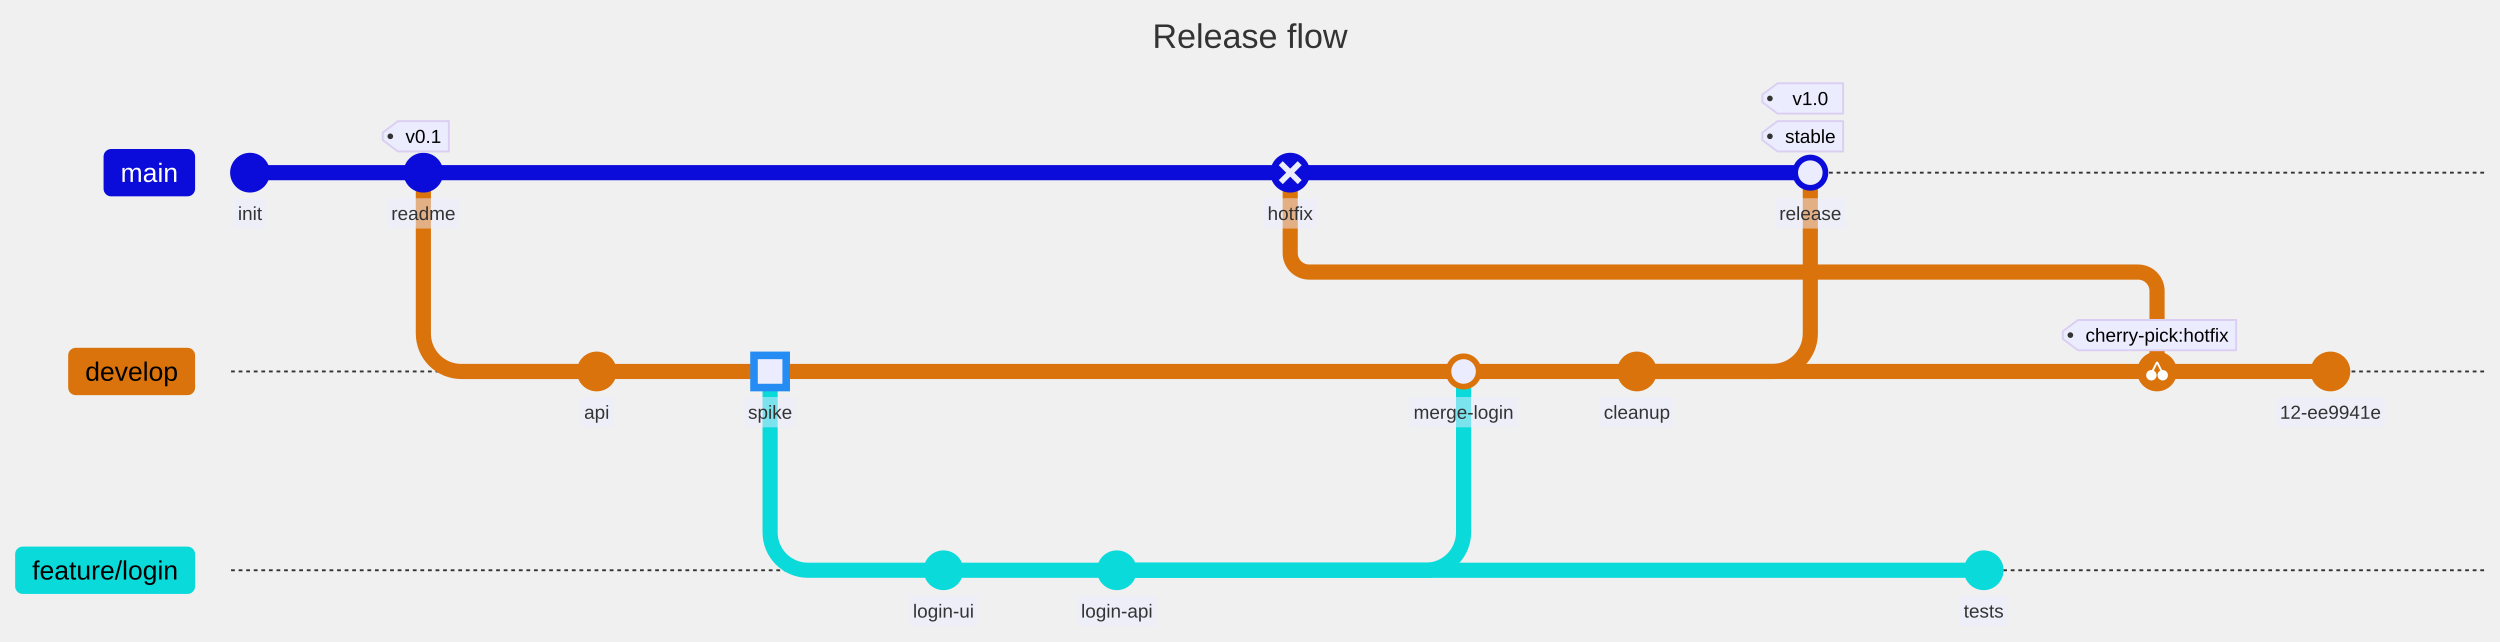
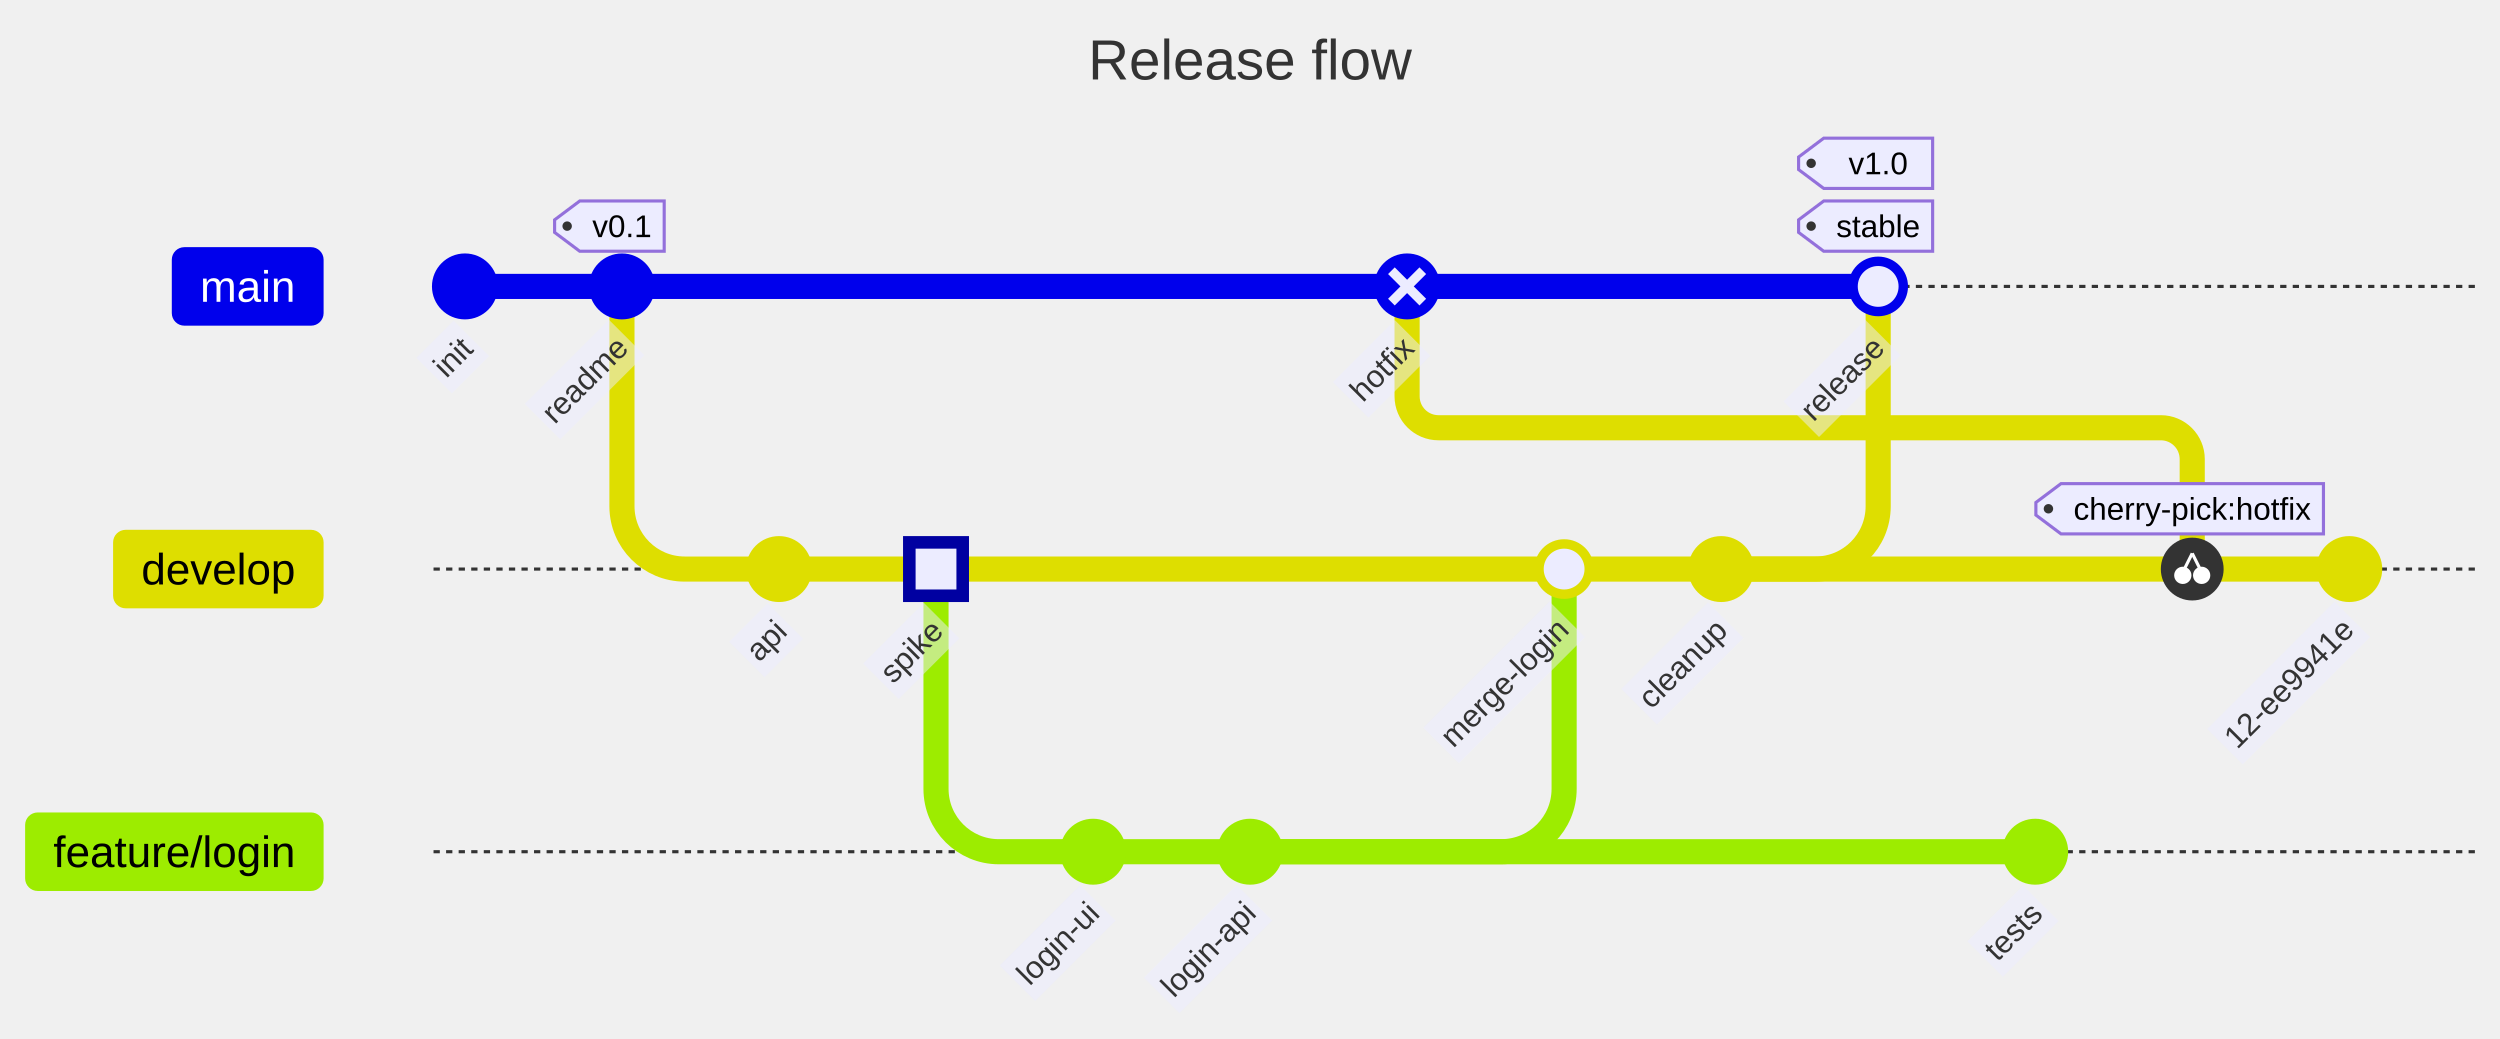
- <svg xmlns="http://www.w3.org/2000/svg" id="my-svg" width="100%" class="gitGraph" style="max-width: 1320.452px; background-color: white;" viewBox="-122.042 -91.2 1320.452 338.7" role="graphics-document document" aria-roledescription="gitGraph">
+ <svg xmlns="http://www.w3.org/2000/svg" id="my-svg" width="100%" class="gitGraph" style="max-width: 796.042px; background-color: white;" viewBox="-138.042 -91.2 796.042 330.612" role="graphics-document document" aria-roledescription="gitGraph">
  <style>#my-svg{font-family:"trebuchet ms", verdana, arial, sans-serif;font-size:16px;}#my-svg text{font-family:"trebuchet ms", verdana, arial, sans-serif;}</style>
  <g>
    <g class="branches">
-       <path class="branch branch0" d="M0,0L1190.41,0" fill="none" stroke="#333333" stroke-width="1" stroke-dasharray="2" />
-       <rect class="branchLabelBkg label0" x="-67.338" y="-12.5" width="48.338" height="25" rx="4" ry="4" fill="#0b0bda" stroke="none" />
-       <text class="branch-label0" x="-43.169" y="4.9" text-anchor="middle" font-size="14" fill="#ffffff">main</text>
-       <path class="branch branch1" d="M0,105L1190.41,105" fill="none" stroke="#333333" stroke-width="1" stroke-dasharray="2" />
-       <rect class="branchLabelBkg label1" x="-86.028" y="92.5" width="67.028" height="25" rx="4" ry="4" fill="#da730b" stroke="none" />
-       <text class="branch-label1" x="-52.514" y="109.9" text-anchor="middle" font-size="14" fill="#000000">develop</text>
-       <path class="branch branch2" d="M0,210L1190.41,210" fill="none" stroke="#333333" stroke-width="1" stroke-dasharray="2" />
-       <rect class="branchLabelBkg label2" x="-114.042" y="197.5" width="95.042" height="25" rx="4" ry="4" fill="#0bdada" stroke="none" />
-       <text class="branch-label2" x="-66.521" y="214.9" text-anchor="middle" font-size="14" fill="#000000">feature/login</text>
+       <path class="branch branch0" d="M0,0L650,0" fill="none" stroke="#333333" stroke-width="1" stroke-dasharray="2" />
+       <rect class="branchLabelBkg label0" x="-83.338" y="-12.5" width="48.338" height="25" rx="4" ry="4" fill="#0000ec" stroke="none" />
+       <text class="branch-label0" x="-59.169" y="4.9" text-anchor="middle" font-size="14" fill="#ffffff">main</text>
+       <path class="branch branch1" d="M0,90L650,90" fill="none" stroke="#333333" stroke-width="1" stroke-dasharray="2" />
+       <rect class="branchLabelBkg label1" x="-102.028" y="77.5" width="67.028" height="25" rx="4" ry="4" fill="#dede00" stroke="none" />
+       <text class="branch-label1" x="-68.514" y="94.9" text-anchor="middle" font-size="14" fill="#000000">develop</text>
+       <path class="branch branch2" d="M0,180L650,180" fill="none" stroke="#333333" stroke-width="1" stroke-dasharray="2" />
+       <rect class="branchLabelBkg label2" x="-130.042" y="167.5" width="95.042" height="25" rx="4" ry="4" fill="#9dec00" stroke="none" />
+       <text class="branch-label2" x="-82.521" y="184.9" text-anchor="middle" font-size="14" fill="#000000">feature/login</text>
    </g>
    <g class="commit-arrows">
-       <path class="arrow arrow0" d="M10,0L101.57,0" fill="none" stroke="#0b0bda" stroke-width="8" />
-       <path class="arrow arrow1" d="M101.57,0L101.57,85C101.57,96.046,110.524,105,121.57,105L193.14,105" fill="none" stroke="#da730b" stroke-width="8" />
-       <path class="arrow arrow1" d="M193.14,105L284.71,105" fill="none" stroke="#da730b" stroke-width="8" />
-       <path class="arrow arrow2" d="M284.71,105L284.71,190C284.71,201.046,293.664,210,304.71,210L376.28,210" fill="none" stroke="#0bdada" stroke-width="8" />
-       <path class="arrow arrow2" d="M376.28,210L467.85,210" fill="none" stroke="#0bdada" stroke-width="8" />
-       <path class="arrow arrow0" d="M101.57,0L559.42,0" fill="none" stroke="#0b0bda" stroke-width="8" />
-       <path class="arrow arrow1" d="M284.71,105L650.99,105" fill="none" stroke="#da730b" stroke-width="8" />
-       <path class="arrow arrow2" d="M467.85,210L630.99,210C642.036,210,650.99,201.046,650.99,190L650.99,105" fill="none" stroke="#0bdada" stroke-width="8" />
-       <path class="arrow arrow1" d="M650.99,105L742.56,105" fill="none" stroke="#da730b" stroke-width="8" />
-       <path class="arrow arrow0" d="M559.42,0L834.13,0" fill="none" stroke="#0b0bda" stroke-width="8" />
-       <path class="arrow arrow1" d="M742.56,105L814.13,105C825.176,105,834.13,96.046,834.13,85L834.13,0" fill="none" stroke="#da730b" stroke-width="8" />
-       <path class="arrow arrow2" d="M467.85,210L925.7,210" fill="none" stroke="#0bdada" stroke-width="8" />
-       <path class="arrow arrow1" d="M742.56,105L1017.27,105" fill="none" stroke="#da730b" stroke-width="8" />
-       <path class="arrow arrow1" d="M559.42,0L559.42,42.5C559.42,48.023,563.897,52.5,569.42,52.5L1007.27,52.5C1012.793,52.5,1017.27,56.977,1017.27,62.5L1017.27,105" fill="none" stroke="#da730b" stroke-width="8" />
-       <path class="arrow arrow1" d="M1017.27,105L1108.84,105" fill="none" stroke="#da730b" stroke-width="8" />
+       <path class="arrow arrow0" d="M10,0L60,0" fill="none" stroke="#0000ec" stroke-width="8" />
+       <path class="arrow arrow1" d="M60,0L60,70C60,81.046,68.954,90,80,90L110,90" fill="none" stroke="#dede00" stroke-width="8" />
+       <path class="arrow arrow1" d="M110,90L160,90" fill="none" stroke="#dede00" stroke-width="8" />
+       <path class="arrow arrow2" d="M160,90L160,160C160,171.046,168.954,180,180,180L210,180" fill="none" stroke="#9dec00" stroke-width="8" />
+       <path class="arrow arrow2" d="M210,180L260,180" fill="none" stroke="#9dec00" stroke-width="8" />
+       <path class="arrow arrow0" d="M60,0L310,0" fill="none" stroke="#0000ec" stroke-width="8" />
+       <path class="arrow arrow1" d="M160,90L360,90" fill="none" stroke="#dede00" stroke-width="8" />
+       <path class="arrow arrow2" d="M260,180L340,180C351.046,180,360,171.046,360,160L360,90" fill="none" stroke="#9dec00" stroke-width="8" />
+       <path class="arrow arrow1" d="M360,90L410,90" fill="none" stroke="#dede00" stroke-width="8" />
+       <path class="arrow arrow0" d="M310,0L460,0" fill="none" stroke="#0000ec" stroke-width="8" />
+       <path class="arrow arrow1" d="M410,90L440,90C451.046,90,460,81.046,460,70L460,0" fill="none" stroke="#dede00" stroke-width="8" />
+       <path class="arrow arrow2" d="M260,180L510,180" fill="none" stroke="#9dec00" stroke-width="8" />
+       <path class="arrow arrow1" d="M410,90L560,90" fill="none" stroke="#dede00" stroke-width="8" />
+       <path class="arrow arrow1" d="M310,0L310,35C310,40.523,314.477,45,320,45L550,45C555.523,45,560,49.477,560,55L560,90" fill="none" stroke="#dede00" stroke-width="8" />
+       <path class="arrow arrow1" d="M560,90L610,90" fill="none" stroke="#dede00" stroke-width="8" />
    </g>
    <g class="commit-bullets">
-       <circle class="commit init commit0" cx="10" cy="0" r="10" fill="#0b0bda" stroke="#0b0bda" stroke-width="1" />
-       <circle class="commit readme commit0" cx="101.57" cy="0" r="10" fill="#0b0bda" stroke="#0b0bda" stroke-width="1" />
-       <circle class="commit api commit1" cx="193.14" cy="105" r="10" fill="#da730b" stroke="#da730b" stroke-width="1" />
-       <rect class="commit spike commit1 commit-highlight-outer" x="274.71" y="95" width="20" height="20" fill="#258cf4" stroke="#258cf4" stroke-width="1" />
-       <rect class="commit spike commit1 commit-highlight-inner" x="278.71" y="99" width="12" height="12" fill="#ECECFF" stroke="#ECECFF" stroke-width="1" />
-       <circle class="commit login-ui commit2" cx="376.28" cy="210" r="10" fill="#0bdada" stroke="#0bdada" stroke-width="1" />
-       <circle class="commit login-api commit2" cx="467.85" cy="210" r="10" fill="#0bdada" stroke="#0bdada" stroke-width="1" />
-       <circle class="commit hotfix commit0" cx="559.42" cy="0" r="10" fill="#0b0bda" stroke="#0b0bda" stroke-width="1" />
-       <path class="commit hotfix commit0 commit-reverse" d="M554.42,-5L564.42,5M554.42,5L564.42,-5" fill="none" stroke="#ECECFF" stroke-width="3" />
-       <circle class="commit merge-login commit1" cx="650.99" cy="105" r="9" fill="#da730b" stroke="#da730b" stroke-width="1" />
-       <circle class="commit merge-login commit1 commit-merge" cx="650.99" cy="105" r="6" fill="#ECECFF" stroke="#ECECFF" stroke-width="1" />
-       <circle class="commit cleanup commit1" cx="742.56" cy="105" r="10" fill="#da730b" stroke="#da730b" stroke-width="1" />
-       <circle class="commit release commit0" cx="834.13" cy="0" r="9" fill="#0b0bda" stroke="#0b0bda" stroke-width="1" />
-       <circle class="commit release commit0 commit-merge" cx="834.13" cy="0" r="6" fill="#ECECFF" stroke="#ECECFF" stroke-width="1" />
-       <circle class="commit tests commit2" cx="925.7" cy="210" r="10" fill="#0bdada" stroke="#0bdada" stroke-width="1" />
-       <circle class="commit 11-e859dee commit1 commit-cherry-pick" cx="1017.27" cy="105" r="10" fill="#da730b" stroke="#da730b" stroke-width="1" />
-       <circle cx="1014.27" cy="107" r="2.75" fill="#fff" stroke="none" />
-       <path d="M1014.27,106L1017.27,100" fill="none" stroke="#fff" stroke-width="1" />
-       <circle cx="1020.27" cy="107" r="2.75" fill="#fff" stroke="none" />
-       <path d="M1020.27,106L1017.27,100" fill="none" stroke="#fff" stroke-width="1" />
-       <circle class="commit 12-ee9941e commit1" cx="1108.84" cy="105" r="10" fill="#da730b" stroke="#da730b" stroke-width="1" />
+       <circle class="commit init commit0" cx="10" cy="0" r="10" fill="#0000ec" stroke="#0000ec" stroke-width="1" />
+       <circle class="commit readme commit0" cx="60" cy="0" r="10" fill="#0000ec" stroke="#0000ec" stroke-width="1" />
+       <circle class="commit api commit1" cx="110" cy="90" r="10" fill="#dede00" stroke="#dede00" stroke-width="1" />
+       <rect class="commit spike commit1 commit-highlight-outer" x="150" y="80" width="20" height="20" fill="#0000a1" stroke="#0000a1" stroke-width="1" />
+       <rect class="commit spike commit1 commit-highlight-inner" x="154" y="84" width="12" height="12" fill="#ECECFF" stroke="#ECECFF" stroke-width="1" />
+       <circle class="commit login-ui commit2" cx="210" cy="180" r="10" fill="#9dec00" stroke="#9dec00" stroke-width="1" />
+       <circle class="commit login-api commit2" cx="260" cy="180" r="10" fill="#9dec00" stroke="#9dec00" stroke-width="1" />
+       <circle class="commit hotfix commit0" cx="310" cy="0" r="10" fill="#0000ec" stroke="#0000ec" stroke-width="1" />
+       <path class="commit hotfix commit0 commit-reverse" d="M305,-5L315,5M305,5L315,-5" fill="none" stroke="#ECECFF" stroke-width="3" />
+       <circle class="commit merge-login commit1" cx="360" cy="90" r="9" fill="#dede00" stroke="#dede00" stroke-width="1" />
+       <circle class="commit merge-login commit1 commit-merge" cx="360" cy="90" r="6" fill="#ECECFF" stroke="#ECECFF" stroke-width="1" />
+       <circle class="commit cleanup commit1" cx="410" cy="90" r="10" fill="#dede00" stroke="#dede00" stroke-width="1" />
+       <circle class="commit release commit0" cx="460" cy="0" r="9" fill="#0000ec" stroke="#0000ec" stroke-width="1" />
+       <circle class="commit release commit0 commit-merge" cx="460" cy="0" r="6" fill="#ECECFF" stroke="#ECECFF" stroke-width="1" />
+       <circle class="commit tests commit2" cx="510" cy="180" r="10" fill="#9dec00" stroke="#9dec00" stroke-width="1" />
+       <circle class="commit 11-e859dee commit-cherry-pick" cx="560" cy="90" r="10" fill="#333" stroke="none" />
+       <circle cx="557" cy="92" r="2.75" fill="#fff" stroke="none" />
+       <path d="M557,91L560,85" fill="none" stroke="#fff" stroke-width="1" />
+       <circle cx="563" cy="92" r="2.75" fill="#fff" stroke="none" />
+       <path d="M563,91L560,85" fill="none" stroke="#fff" stroke-width="1" />
+       <circle class="commit 12-ee9941e commit1" cx="610" cy="90" r="10" fill="#dede00" stroke="#dede00" stroke-width="1" />
    </g>
    <g class="commit-labels">
-       <rect class="commit-label-bkg" x="1.61" y="13.5" width="16.78" height="16" fill="#ECECFF" stroke="none" opacity="0.5" />
-       <text class="commit-label" x="10" y="25" text-anchor="middle" font-size="10" fill="#333">init</text>
-       <rect class="commit-label-bkg" x="82.62" y="13.5" width="37.9" height="16" fill="#ECECFF" stroke="none" opacity="0.5" />
-       <text class="commit-label" x="101.57" y="25" text-anchor="middle" font-size="10" fill="#333">readme</text>
-       <path class="tag-label-bkg" d="M80.12,-17.2L80.12,-21.2L88.12,-27.2L115.02,-27.2L115.02,-11.2L88.12,-11.2Z" fill="#ECECFF" stroke="hsl(259.626, 59.777%, 87.902%)" stroke-width="1" />
-       <circle class="tag-hole" cx="84.12" cy="-19.2" r="1.5" fill="#333" stroke="none" />
-       <text class="tag-label" x="101.57" y="-15.7" text-anchor="middle" font-size="10" fill="black">v0.1</text>
-       <rect class="commit-label-bkg" x="184.47" y="118.5" width="17.34" height="16" fill="#ECECFF" stroke="none" opacity="0.5" />
-       <text class="commit-label" x="193.14" y="130" text-anchor="middle" font-size="10" fill="#333">api</text>
-       <rect class="commit-label-bkg" x="271.04" y="118.5" width="27.34" height="16" fill="#ECECFF" stroke="none" opacity="0.5" />
-       <text class="commit-label" x="284.71" y="130" text-anchor="middle" font-size="10" fill="#333">spike</text>
-       <rect class="commit-label-bkg" x="358.165" y="223.5" width="36.23" height="16" fill="#ECECFF" stroke="none" opacity="0.5" />
-       <text class="commit-label" x="376.28" y="235" text-anchor="middle" font-size="10" fill="#333">login-ui</text>
-       <rect class="commit-label-bkg" x="446.955" y="223.5" width="41.79" height="16" fill="#ECECFF" stroke="none" opacity="0.5" />
-       <text class="commit-label" x="467.85" y="235" text-anchor="middle" font-size="10" fill="#333">login-api</text>
-       <rect class="commit-label-bkg" x="545.47" y="13.5" width="27.9" height="16" fill="#ECECFF" stroke="none" opacity="0.5" />
-       <text class="commit-label" x="559.42" y="25" text-anchor="middle" font-size="10" fill="#333">hotfix</text>
-       <rect class="commit-label-bkg" x="622.595" y="118.5" width="56.79" height="16" fill="#ECECFF" stroke="none" opacity="0.5" />
-       <text class="commit-label" x="650.99" y="130" text-anchor="middle" font-size="10" fill="#333">merge-login</text>
-       <rect class="commit-label-bkg" x="723.05" y="118.5" width="39.02" height="16" fill="#ECECFF" stroke="none" opacity="0.5" />
-       <text class="commit-label" x="742.56" y="130" text-anchor="middle" font-size="10" fill="#333">cleanup</text>
-       <rect class="commit-label-bkg" x="815.735" y="13.5" width="36.79" height="16" fill="#ECECFF" stroke="none" opacity="0.5" />
-       <text class="commit-label" x="834.13" y="25" text-anchor="middle" font-size="10" fill="#333">release</text>
-       <path class="tag-label-bkg" d="M808.79,-17.2L808.79,-21.2L816.79,-27.2L851.47,-27.2L851.47,-11.2L816.79,-11.2Z" fill="#ECECFF" stroke="hsl(259.626, 59.777%, 87.902%)" stroke-width="1" />
-       <circle class="tag-hole" cx="812.79" cy="-19.2" r="1.5" fill="#333" stroke="none" />
-       <text class="tag-label" x="834.13" y="-15.7" text-anchor="middle" font-size="10" fill="black">stable</text>
-       <path class="tag-label-bkg" d="M808.79,-37.2L808.79,-41.2L816.79,-47.2L851.47,-47.2L851.47,-31.2L816.79,-31.2Z" fill="#ECECFF" stroke="hsl(259.626, 59.777%, 87.902%)" stroke-width="1" />
-       <circle class="tag-hole" cx="812.79" cy="-39.2" r="1.5" fill="#333" stroke="none" />
-       <text class="tag-label" x="834.13" y="-35.7" text-anchor="middle" font-size="10" fill="black">v1.0</text>
-       <rect class="commit-label-bkg" x="913.14" y="223.5" width="25.12" height="16" fill="#ECECFF" stroke="none" opacity="0.5" />
-       <text class="commit-label" x="925.7" y="235" text-anchor="middle" font-size="10" fill="#333">tests</text>
-       <path class="tag-label-bkg" d="M967.485,87.8L967.485,83.8L975.485,77.8L1059.055,77.8L1059.055,93.8L975.485,93.8Z" fill="#ECECFF" stroke="hsl(259.626, 59.777%, 87.902%)" stroke-width="1" />
-       <circle class="tag-hole" cx="971.485" cy="85.8" r="1.5" fill="#333" stroke="none" />
-       <text class="tag-label" x="1017.27" y="89.3" text-anchor="middle" font-size="10" fill="black">cherry-pick:hotfix</text>
-       <rect class="commit-label-bkg" x="1080.155" y="118.5" width="57.37" height="16" fill="#ECECFF" stroke="none" opacity="0.5" />
-       <text class="commit-label" x="1108.84" y="130" text-anchor="middle" font-size="10" fill="#333">12-ee9941e</text>
+       <g transform="rotate(-45 -16.156 14.345)">
+         <rect class="commit-label-bkg" x="-14.546" y="27.845" width="16.78" height="16" fill="#ECECFF" stroke="none" opacity="0.5" />
+         <text class="commit-label" x="-12.546" y="39.345" text-anchor="start" font-size="10" fill="#333">init</text>
+       </g>
+       <g transform="rotate(-45 25.818 21.526)">
+         <rect class="commit-label-bkg" x="16.868" y="35.026" width="37.9" height="16" fill="#ECECFF" stroke="none" opacity="0.5" />
+         <text class="commit-label" x="18.868" y="46.526" text-anchor="start" font-size="10" fill="#333">readme</text>
+       </g>
+       <path class="tag-label-bkg" d="M38.55,-17.2L38.55,-21.2L46.55,-27.2L73.45,-27.2L73.45,-11.2L46.55,-11.2Z" fill="#ECECFF" stroke="#9370DB" stroke-width="1" />
+       <circle class="tag-hole" cx="42.55" cy="-19.2" r="1.5" fill="#333" stroke="none" />
+       <text class="tag-label" x="60" y="-15.7" text-anchor="middle" font-size="10" fill="black">v0.1</text>
+       <g transform="rotate(-45 83.631 104.536)">
+         <rect class="commit-label-bkg" x="84.961" y="118.036" width="17.34" height="16" fill="#ECECFF" stroke="none" opacity="0.5" />
+         <text class="commit-label" x="86.961" y="129.536" text-anchor="start" font-size="10" fill="#333">api</text>
+       </g>
+       <g transform="rotate(-45 129.831 107.936)">
+         <rect class="commit-label-bkg" x="126.161" y="121.436" width="27.34" height="16" fill="#ECECFF" stroke="none" opacity="0.5" />
+         <text class="commit-label" x="128.161" y="132.936" text-anchor="start" font-size="10" fill="#333">spike</text>
+       </g>
+       <g transform="rotate(-45 176.453 200.958)">
+         <rect class="commit-label-bkg" x="168.338" y="214.458" width="36.23" height="16" fill="#ECECFF" stroke="none" opacity="0.5" />
+         <text class="commit-label" x="170.338" y="225.958" text-anchor="start" font-size="10" fill="#333">login-ui</text>
+       </g>
+       <g transform="rotate(-45 224.34 202.849)">
+         <rect class="commit-label-bkg" x="213.445" y="216.349" width="41.79" height="16" fill="#ECECFF" stroke="none" opacity="0.5" />
+         <text class="commit-label" x="215.445" y="227.849" text-anchor="start" font-size="10" fill="#333">login-api</text>
+       </g>
+       <g transform="rotate(-45 279.618 18.126)">
+         <rect class="commit-label-bkg" x="275.668" y="31.626" width="27.9" height="16" fill="#ECECFF" stroke="none" opacity="0.5" />
+         <text class="commit-label" x="277.668" y="43.126" text-anchor="start" font-size="10" fill="#333">hotfix</text>
+       </g>
+       <g transform="rotate(-45 318.64 117.949)">
+         <rect class="commit-label-bkg" x="300.245" y="131.449" width="56.79" height="16" fill="#ECECFF" stroke="none" opacity="0.5" />
+         <text class="commit-label" x="302.245" y="142.949" text-anchor="start" font-size="10" fill="#333">merge-login</text>
+       </g>
+       <g transform="rotate(-45 375.392 111.907)">
+         <rect class="commit-label-bkg" x="365.882" y="125.407" width="39.02" height="16" fill="#ECECFF" stroke="none" opacity="0.5" />
+         <text class="commit-label" x="367.882" y="136.907" text-anchor="start" font-size="10" fill="#333">cleanup</text>
+       </g>
+       <g transform="rotate(-45 426.24 21.149)">
+         <rect class="commit-label-bkg" x="417.845" y="34.649" width="36.79" height="16" fill="#ECECFF" stroke="none" opacity="0.5" />
+         <text class="commit-label" x="419.845" y="46.149" text-anchor="start" font-size="10" fill="#333">release</text>
+       </g>
+       <path class="tag-label-bkg" d="M434.66,-17.2L434.66,-21.2L442.66,-27.2L477.34,-27.2L477.34,-11.2L442.66,-11.2Z" fill="#ECECFF" stroke="#9370DB" stroke-width="1" />
+       <circle class="tag-hole" cx="438.66" cy="-19.2" r="1.5" fill="#333" stroke="none" />
+       <text class="tag-label" x="460" y="-15.7" text-anchor="middle" font-size="10" fill="black">stable</text>
+       <path class="tag-label-bkg" d="M434.66,-37.2L434.66,-41.2L442.66,-47.2L477.34,-47.2L477.34,-31.2L442.66,-31.2Z" fill="#ECECFF" stroke="#9370DB" stroke-width="1" />
+       <circle class="tag-hole" cx="438.66" cy="-39.2" r="1.5" fill="#333" stroke="none" />
+       <text class="tag-label" x="460" y="-35.7" text-anchor="middle" font-size="10" fill="black">v1.0</text>
+       <g transform="rotate(-45 480.674 197.181)">
+         <rect class="commit-label-bkg" x="478.114" y="210.681" width="25.12" height="16" fill="#ECECFF" stroke="none" opacity="0.5" />
+         <text class="commit-label" x="480.114" y="222.181" text-anchor="start" font-size="10" fill="#333">tests</text>
+       </g>
+       <path class="tag-label-bkg" d="M510.215,72.8L510.215,68.8L518.215,62.8L601.785,62.8L601.785,78.8L518.215,78.8Z" fill="#ECECFF" stroke="#9370DB" stroke-width="1" />
+       <circle class="tag-hole" cx="514.215" cy="70.8" r="1.5" fill="#333" stroke="none" />
+       <text class="tag-label" x="560" y="74.3" text-anchor="middle" font-size="10" fill="black">cherry-pick:hotfix</text>
+       <g transform="rotate(-45 568.419 118.146)">
+         <rect class="commit-label-bkg" x="549.734" y="131.646" width="57.37" height="16" fill="#ECECFF" stroke="none" opacity="0.5" />
+         <text class="commit-label" x="551.734" y="143.146" text-anchor="start" font-size="10" fill="#333">12-ee9941e</text>
+       </g>
    </g>
-     <text class="gitTitleText" x="538.184" y="-65.9" text-anchor="middle" font-size="18" fill="#333">Release flow</text>
+     <text class="gitTitleText" x="259.979" y="-65.9" text-anchor="middle" font-size="18" fill="#333">Release flow</text>
  </g>
</svg>
